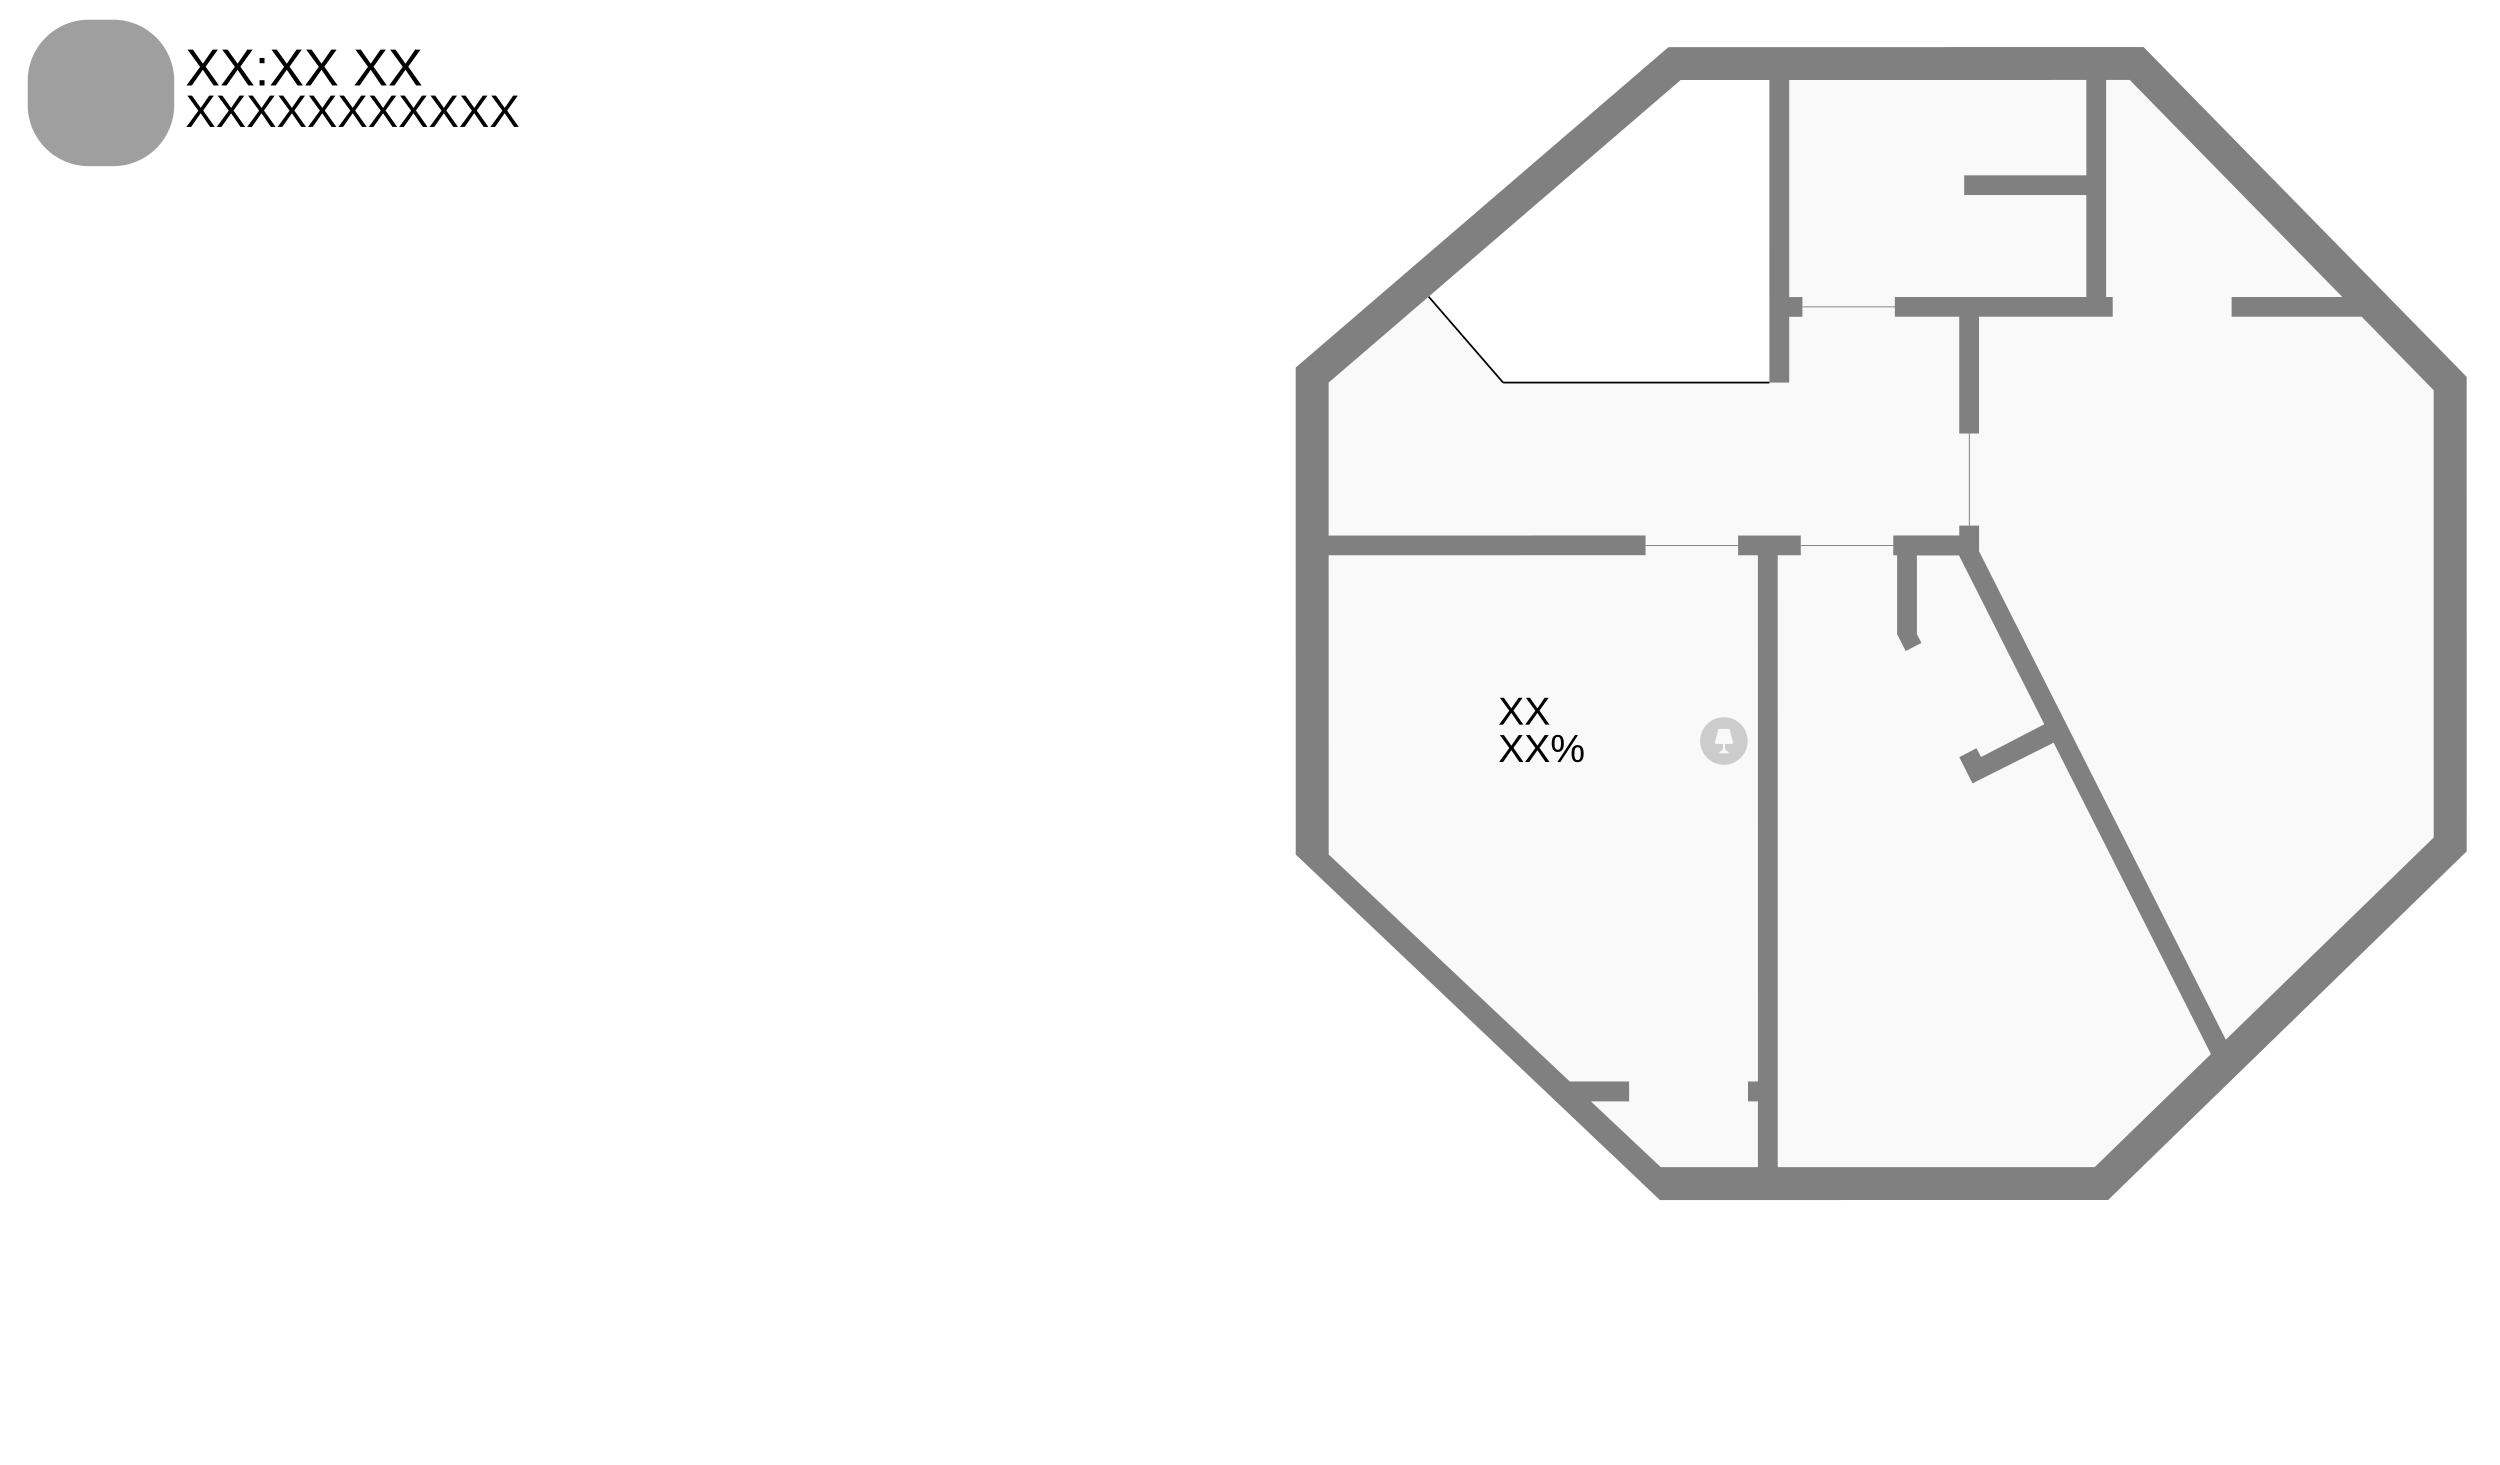
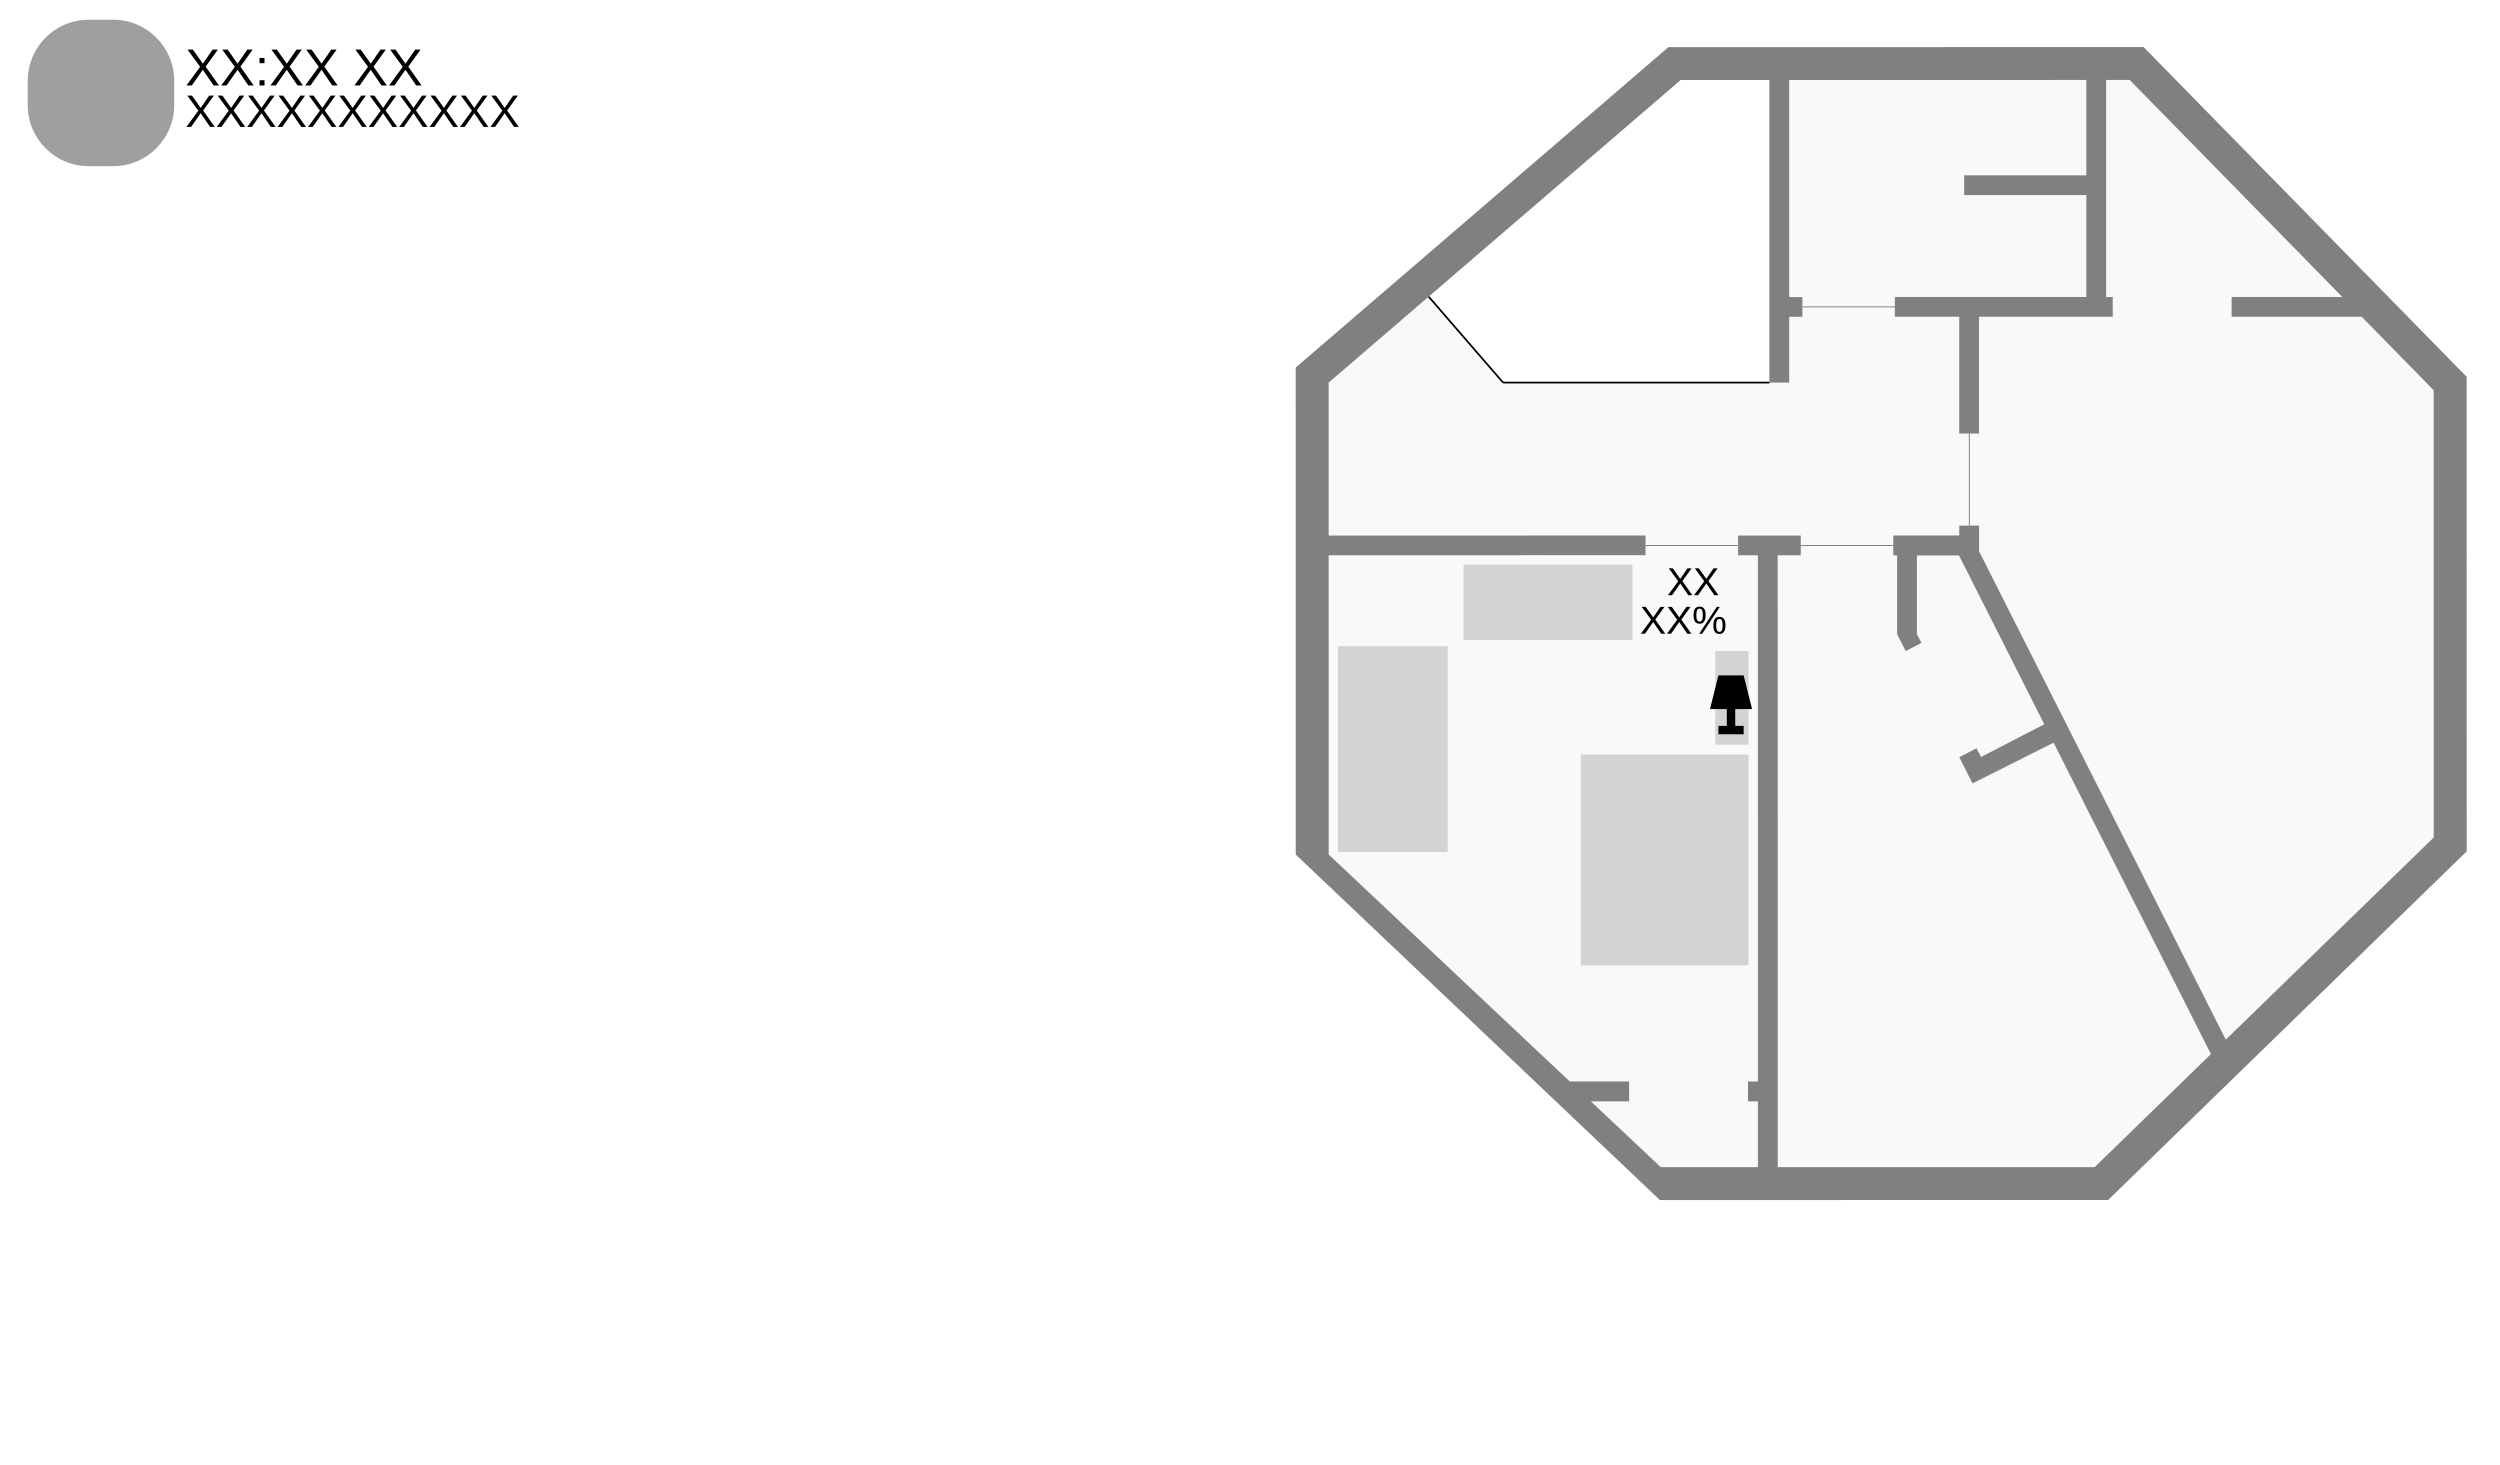
<svg xmlns="http://www.w3.org/2000/svg" width="1024" height="600" viewBox="0 0 1024 600" version="1.1" id="svg8">
  <defs id="defs2" />
  <text xml:space="preserve" style="font-style:normal;font-variant:normal;font-weight:normal;font-stretch:normal;font-size:18.667px;line-height:1.25;font-family:Arial;-inkscape-font-specification:Arial;letter-spacing:0px;word-spacing:0px;fill:#000000;fill-opacity:1;stroke:none" x="75.918" y="52" id="sensor.floorplan_date">
    <tspan id="tspan36" x="75.918" y="52">XXXXXXXXXXX</tspan>
  </text>
  <text xml:space="preserve" style="font-style:normal;font-variant:normal;font-weight:normal;font-stretch:normal;font-size:21.333px;line-height:1.25;font-family:Arial;-inkscape-font-specification:Arial;letter-spacing:0px;word-spacing:0px;fill:#000000;fill-opacity:1;stroke:none" x="75.906" y="35" id="sensor.floorplan_time">
    <tspan id="tspan32" x="75.906" y="35">XX:XX XX</tspan>
  </text>
  <rect style="fill:#8c8c8e;fill-opacity:0.833;stroke:none;stroke-width:6;stroke-linecap:butt;stroke-linejoin:round;stroke-miterlimit:4;stroke-dasharray:none;stroke-opacity:0;paint-order:markers stroke fill" id="sensor.dark_sky_icon" width="60" x="11.357" y="8.071" height="60" rx="25" ry="25" />
  <g id="upper_floor" transform="matrix(1.333333,0,0,-1.333333,525.7143,614.2857)" display="inline" style="display:inline">
    <g id="upper" display="inline" style="display:inline">
      <path id="sensor.chris_location" d="m 145.738,290.146 0.014,-161.65 -3.042,-2.7e-4 v -6.125 l 3.042,4.1e-4 v -20.206 h -29.843 l -21.461,20.204 11.75,9.9e-4 v 6.125 l -18.255,-0.001 -74.039,69.705 -0.014,91.938 97.359,0.014 v 3.031 h 28.397 v -3.031 h 6.085 z" style="fill:#f9f9f9;fill-rule:nonzero;stroke-width:0.145" />
      <path id="path827" d="m 158.921,296.209 h -19.269 v -3.031 h -28.397 l -1.3e-4,3.031 -97.359,-0.014 v 46.979 l 30.713,26.401 22.863,-26.396 h 81.814 6.085 v 20.206 h 4.056 v 3.031 h 28.396 v -3.031 h 19.776 v -35.866 h 3.043 v -28.289 h -3.042 v -3.031 h -20.283 v -3.031 h -28.396 v 3.031 z" style="fill:#f9f9f9;fill-rule:nonzero;stroke-width:0.145" />
      <path id="path829" d="m 151.838,102.165 -0.015,187.981 h 7.099 v 3.031 h 28.396 v -3.031 l 1.186,-0.071 v -24.177 l 2.63,-5.206 4.859,2.518 -1.404,2.689 v 24.177 h 12.924 l 26.198,-51.855 -19.418,-10.061 -1.404,2.689 -5.291,-2.741 4.067,-8.051 24.912,12.491 48.329,-95.66 -35.71,-34.718 -97.359,-0.014 z" style="fill:#f9f9f9;fill-rule:nonzero;stroke-width:0.145" />
      <path id="sensor.teresa_location" d="m 353.346,203.429 -63.871,-62.096 -75.789,150.012 v 7.9 h -3.043 v 28.289 h 3.042 v 35.866 h 41.073 v 6.062 h -2.028 v 66.68 h 7.242 l 65.317,-66.675 h -34.016 v -6.062 h 39.954 l 22.117,-22.577 0.014,-137.402 z" style="fill:#f9f9f9;fill-rule:nonzero;stroke-width:0.145" />
      <path id="path833" d="m 159.422,369.456 h -4.057 v 66.681 l 91.274,0.014 v -29.299 h -37.524 v -6.062 h 37.524 v -31.32 h -58.821 l 1.4e-4,-3.031 h -28.396 v 3.031 z" style="fill:#f9f9f9;fill-rule:nonzero;stroke-width:0.145" />
      <path id="path835" d="M 115.628,92.059 3.764,198.196 3.75,347.803 l 114.514,98.434 145.969,0.014 99.241,-101.304 0.014,-145.772 L 253.326,92.072 Z m 30.123,36.437 -0.014,161.65 h -6.085 v 3.031 3.031 h 19.269 v -3.031 -3.031 h -7.099 l 0.015,-187.981 97.359,0.014 35.71,34.718 -48.329,95.66 -24.912,-12.491 -4.067,8.051 5.291,2.741 1.404,-2.689 19.418,10.061 -26.198,51.855 H 194.588 V 265.908 l 1.404,-2.689 -4.859,-2.517 -2.63,5.206 v 24.177 l -1.185,0.071 v 3.031 3.031 h 20.283 v 3.031 h 3.043 3.043 v -7.9 l 75.789,-150.012 63.871,62.096 -0.014,137.402 -22.117,22.577 h -39.954 v 6.062 h 34.016 l -65.317,66.675 h -7.242 v -66.68 h 2.028 v -6.062 h -41.073 v -35.866 h -3.043 -3.043 v 35.866 h -19.776 v 3.031 3.031 h 58.821 v 31.32 h -37.524 v 6.062 h 37.524 v 29.299 l -91.274,-0.014 v -66.681 h 4.057 v -3.031 -3.031 h -4.056 v -20.206 h -6.085 l -0.014,92.949 H 122.021 L 44.591,369.579 13.877,343.179 v -46.979 l 97.359,0.014 1.3e-4,-3.031 v -3.031 l -97.359,-0.014 0.014,-91.938 74.039,-69.705 18.255,0.001 v -6.125 l -11.75,-9e-4 21.461,-20.204 h 29.843 v 20.206 l -3.042,-4.1e-4 v 6.125 l 3.042,4.1e-4 z" style="fill:#808080;fill-rule:nonzero;stroke-width:0.145" />
      <path id="path953" d="M 149.283,343.187 H 67.469" stroke-miterlimit="10" style="fill:none;stroke:#000000;stroke-width:0.537;stroke-miterlimit:10" />
      <path id="path1009" d="m 44.607,369.577 22.863,-26.396" stroke-miterlimit="10" style="fill:none;stroke:#000000;stroke-width:0.537;stroke-miterlimit:10" />
      <path id="path1015" d="M 159.423,366.425 H 187.819" stroke-miterlimit="10" style="fill:none;stroke:#000000;stroke-width:0.145;stroke-miterlimit:10" />
      <path id="path1021" d="M 210.641,327.532 V 299.244" stroke-miterlimit="10" style="fill:none;stroke:#000000;stroke-width:0.145;stroke-miterlimit:10" />
      <path id="path1027" d="M 187.318,293.18 H 158.922" stroke-miterlimit="10" style="fill:none;stroke:#000000;stroke-width:0.145;stroke-miterlimit:10" />
      <path id="path1033" d="m 111.256,293.174 h 28.397" stroke-miterlimit="10" style="fill:none;stroke:#000000;stroke-width:0.145;stroke-miterlimit:10" />
    </g>
  </g>
  <g id="layer1" style="display:inline" />
-   <path id="light.reading_light" d="m 706.097,313.261 c 5.383,0 9.741,-4.358 9.741,-9.741 0,-5.383 -4.358,-9.741 -9.741,-9.741 -5.383,0 -9.741,4.365 -9.741,9.741 0,5.376 4.358,9.741 9.741,9.741 z m -3.644,-9.229 1.263,-5.051 c 0.065,-0.245 0.289,-0.426 0.541,-0.426 h 3.738 c 0.26,0 0.476,0.173 0.541,0.426 l 1.263,5.051 c 0.087,0.354 -0.18,0.693 -0.541,0.693 h -2.742 v 1.523 c 0,0.743 0.527,1.364 1.227,1.508 0.188,0.036 0.317,0.209 0.317,0.397 0,0.224 -0.18,0.404 -0.404,0.404 h -3.031 c -0.224,0 -0.404,-0.18 -0.404,-0.404 0,-0.188 0.13,-0.354 0.318,-0.397 0.7,-0.144 1.219,-0.765 1.219,-1.508 v -1.523 h -2.764 c -0.368,0 -0.628,-0.339 -0.541,-0.693 z" style="fill:#cccccc;stroke-width:1" />
  <g id="layer2" />
-   <text xml:space="preserve" style="font-style:normal;font-variant:normal;font-weight:normal;font-stretch:normal;font-size:16px;line-height:1.25;font-family:Arial;-inkscape-font-specification:Arial;letter-spacing:0px;word-spacing:0px;fill:#000000;fill-opacity:1;stroke:none" x="613.668" y="312.107" id="sensor.humidity">
-     <tspan id="tspan3903" x="613.668" y="312.107">XX%</tspan>
+   <text xml:space="preserve" style="font-style:normal;font-variant:normal;font-weight:normal;font-stretch:normal;font-size:16px;line-height:1.25;font-family:Arial;-inkscape-font-specification:Arial;letter-spacing:0px;word-spacing:0px;fill:#000000;fill-opacity:1;stroke:none" x="671.752" y="259.579" id="sensor.humidity">
+     <tspan id="tspan3903" x="671.752" y="259.579">XX%</tspan>
  </text>
-   <text xml:space="preserve" style="font-style:normal;font-variant:normal;font-weight:normal;font-stretch:normal;font-size:16px;line-height:1.25;font-family:Arial;-inkscape-font-specification:Arial;letter-spacing:0px;word-spacing:0px;fill:#000000;fill-opacity:1;stroke:none" x="613.647" y="296.832" id="sensor.temperature">
-     <tspan x="613.647" y="296.832" id="tspan3911">XX</tspan>
+   <text xml:space="preserve" style="font-style:normal;font-variant:normal;font-weight:normal;font-stretch:normal;font-size:16px;line-height:1.25;font-family:Arial;-inkscape-font-specification:Arial;letter-spacing:0px;word-spacing:0px;fill:#000000;fill-opacity:1;stroke:none" x="682.843" y="243.799" id="sensor.temperature">
+     <tspan x="682.843" y="243.799" id="tspan3911">XX</tspan>
  </text>
+   <rect style="fill:#cccccc;fill-opacity:0.833;stroke:none;stroke-width:6;stroke-linecap:butt;stroke-linejoin:round;stroke-miterlimit:4;stroke-dasharray:none;stroke-opacity:0;paint-order:markers stroke fill" id="rect72" width="69.195" height="30.81" x="599.485" y="231.315" rx="0" ry="0" />
+   <rect style="fill:#cccccc;fill-opacity:0.833;stroke:none;stroke-width:6;stroke-linecap:butt;stroke-linejoin:round;stroke-miterlimit:4;stroke-dasharray:none;stroke-opacity:0;paint-order:markers stroke fill" id="rect74" width="44.952" height="84.348" x="548.008" y="264.69" />
+   <rect style="fill:#cccccc;fill-opacity:0.833;stroke:none;stroke-width:6;stroke-linecap:butt;stroke-linejoin:round;stroke-miterlimit:4;stroke-dasharray:none;stroke-opacity:0;paint-order:markers stroke fill" id="rect76" width="13.637" height="38.386" x="702.561" y="266.65" />
+   <rect style="fill:#cccccc;fill-opacity:0.833;stroke:none;stroke-width:6;stroke-linecap:butt;stroke-linejoin:round;stroke-miterlimit:4;stroke-dasharray:none;stroke-opacity:0;paint-order:markers stroke fill" id="rect78" width="68.69" height="86.368" x="647.508" y="309.035" />
+   <polygon id="light.reading" points="72,55 63,19 36,19 27,55 45,55 45,73 36,73 36,82 63,82 63,73 54,73 54,55 " transform="matrix(0.3826846,0,0,0.3826846,690.0891,269.3786)" style="stroke-width:2.613" />
</svg>
